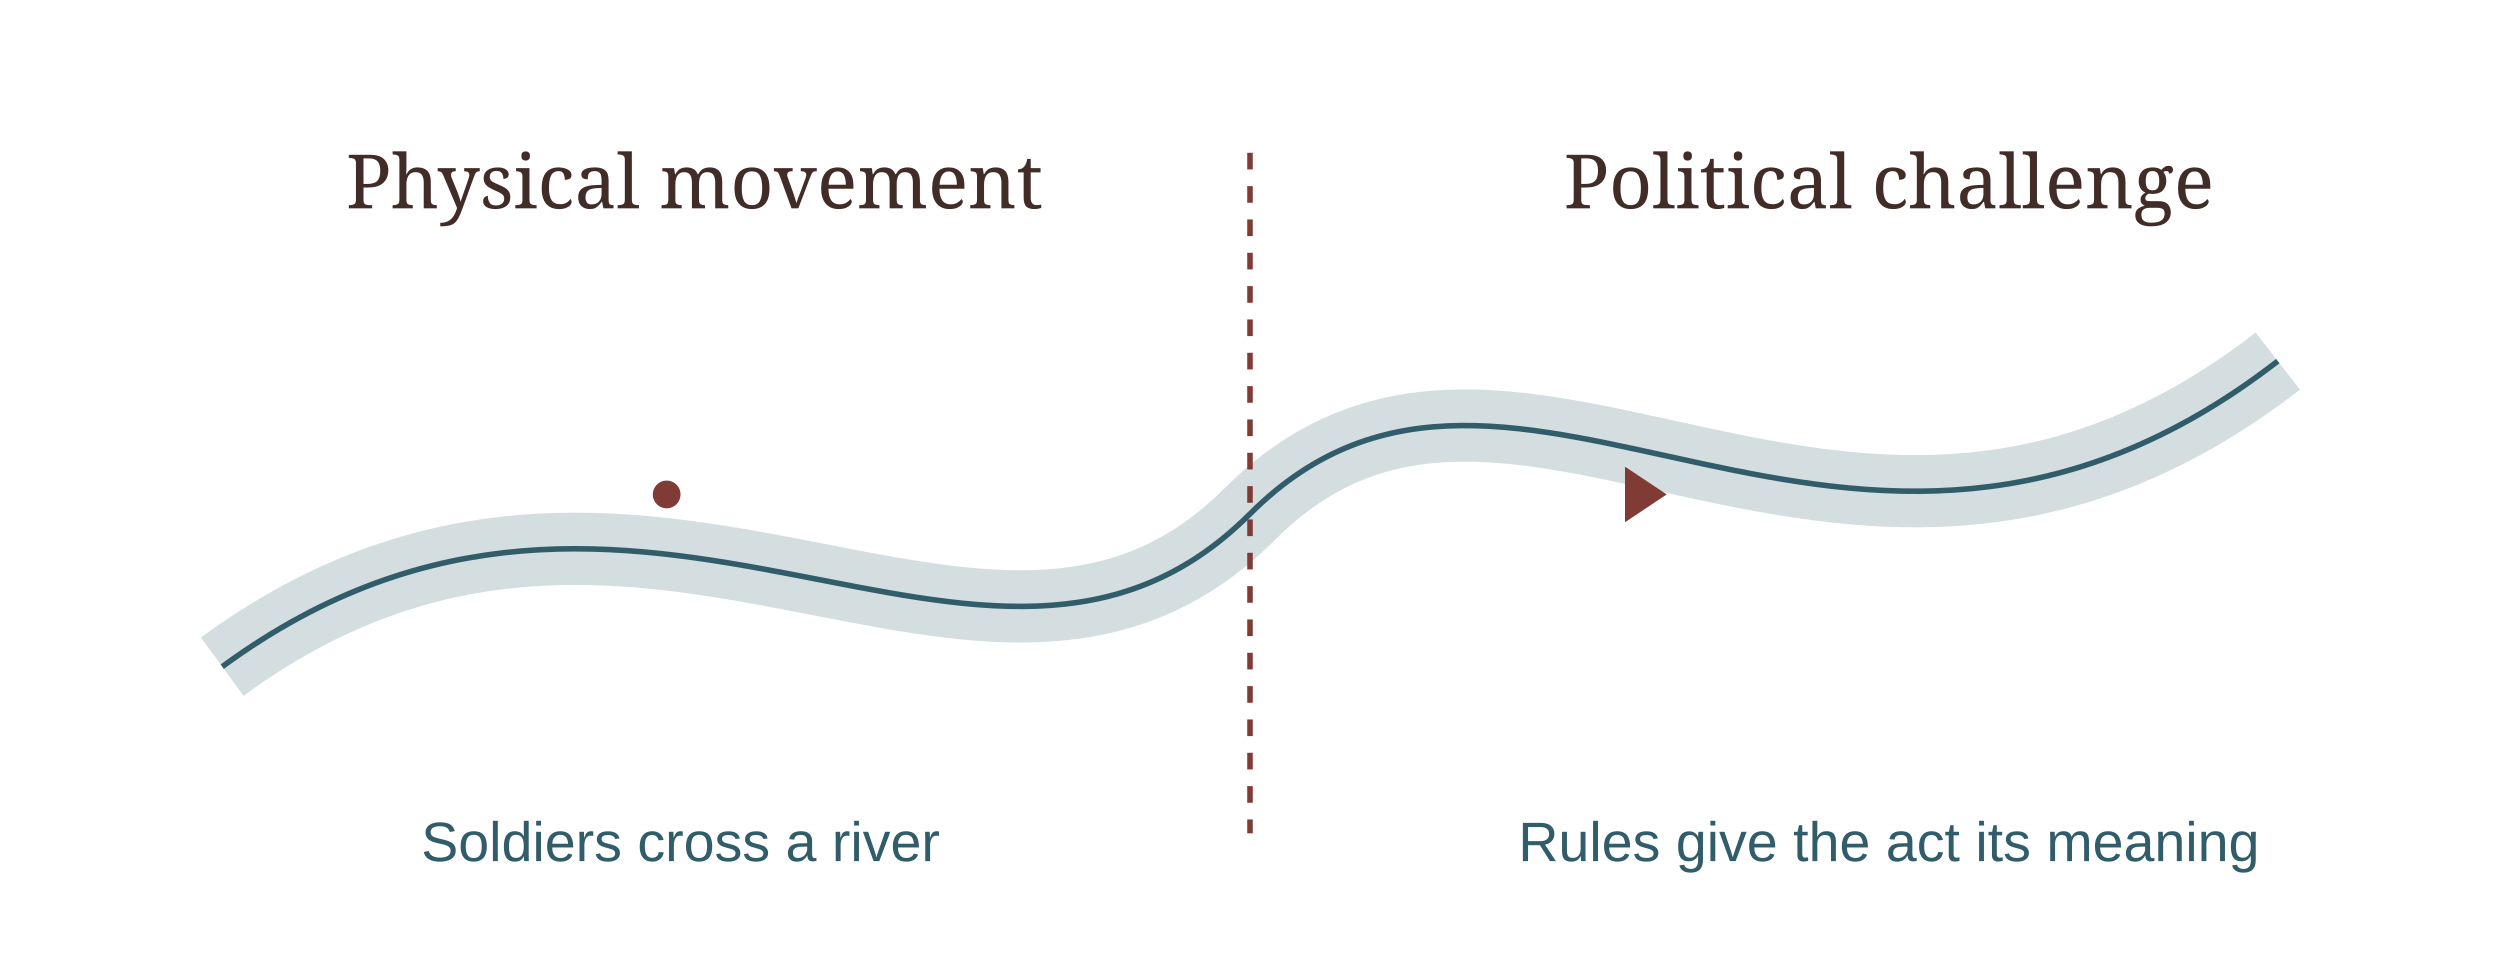
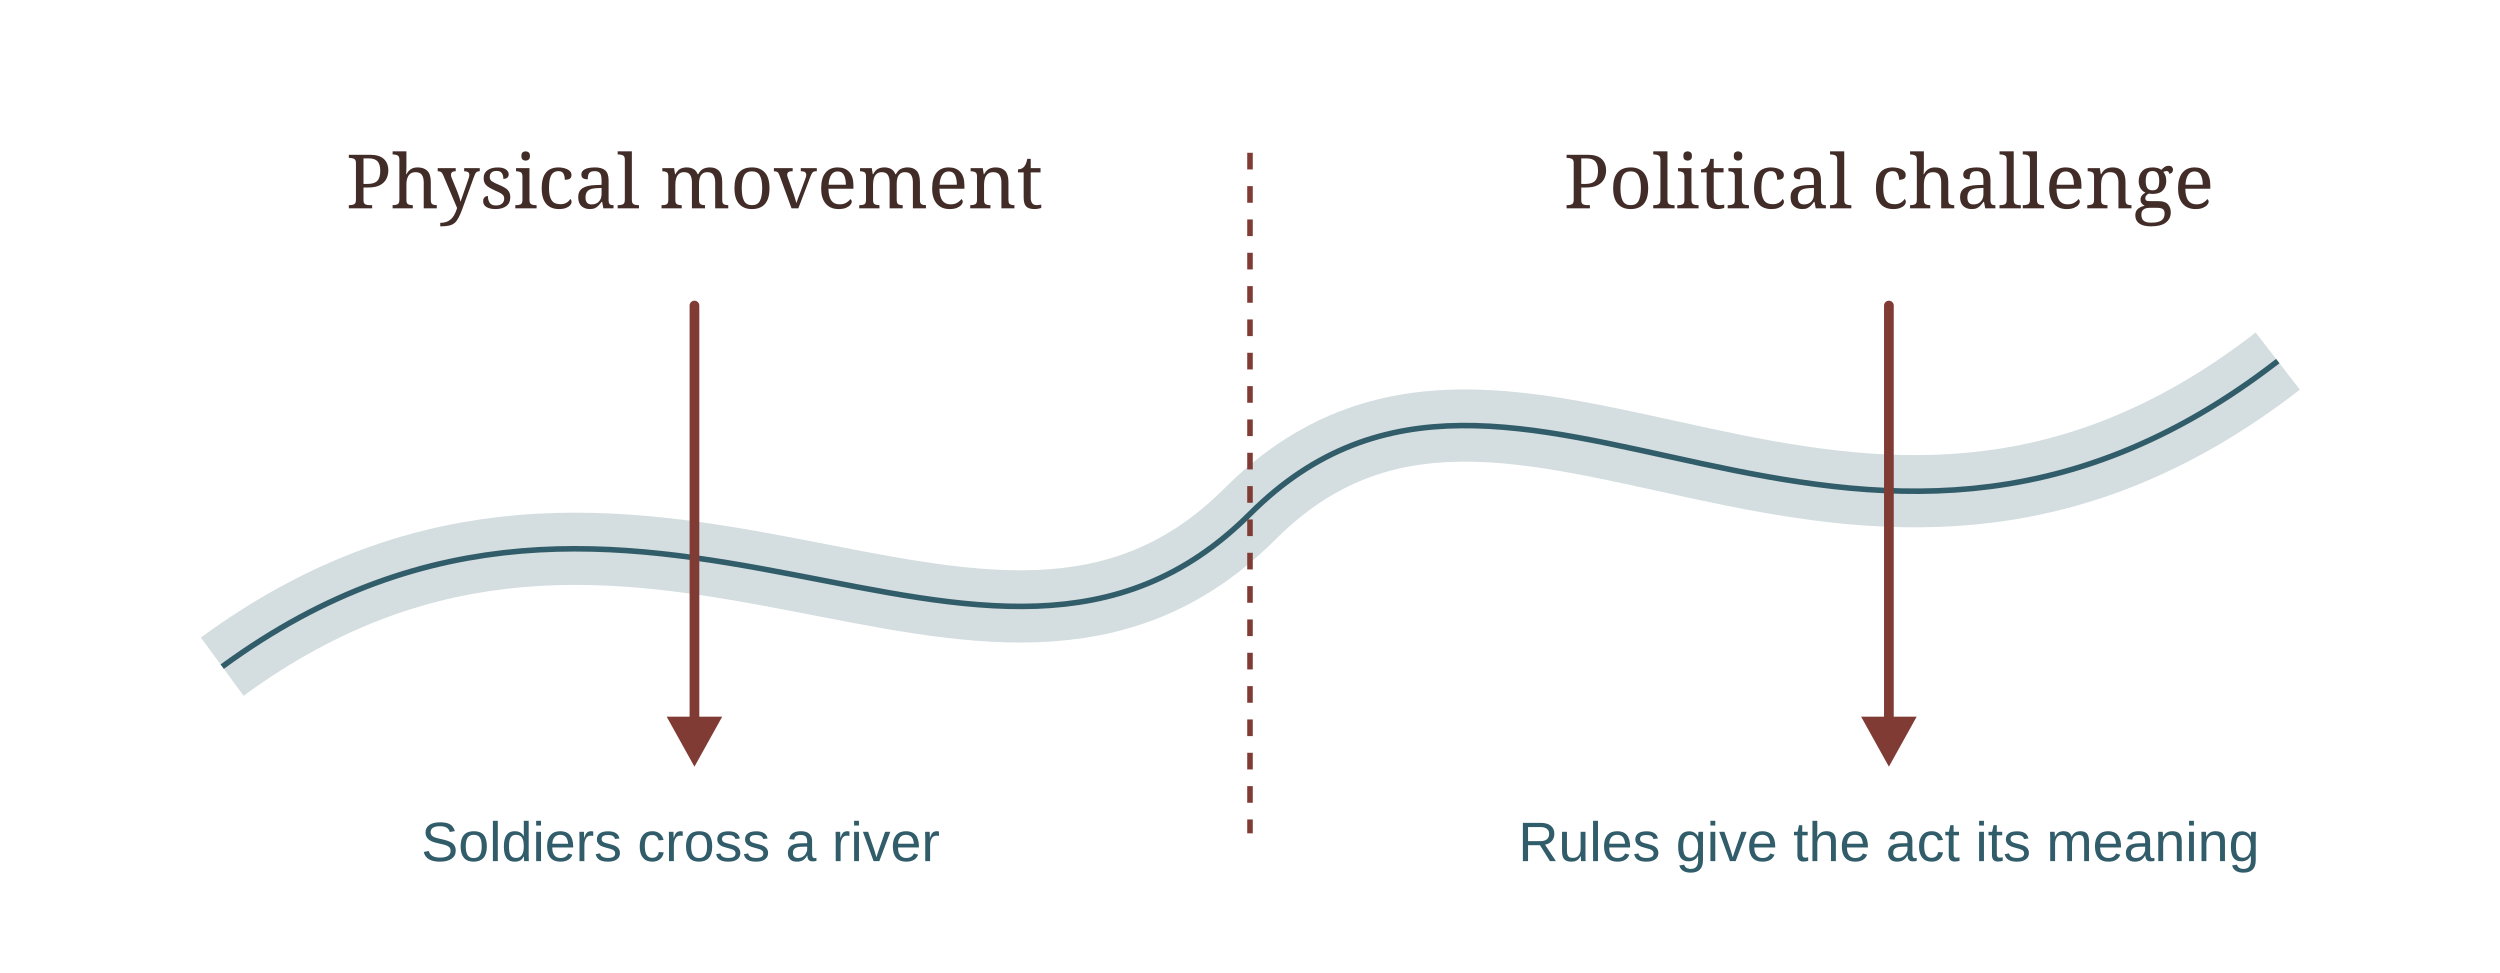
<svg xmlns="http://www.w3.org/2000/svg" viewBox="0 0 900 350" fill="none">
  <path d="M80 240C230 130 355 280 450 185S665 250 820 130" stroke="#64858b" stroke-width="26" opacity=".28" />
  <path d="M80 240C230 130 355 280 450 185S665 250 820 130" stroke="#315c69" stroke-width="2" />
  <path d="M450 55V300" stroke="#803b35" stroke-width="2" stroke-dasharray="6 6" />
+   <g stroke="#803b35" stroke-width="3.5" stroke-linecap="round">
+     <path d="M250 110V270M680 110V270" />
+   </g>
  <g fill="#803b35">
-     <path d="M240 178H600L585 168V188L600 178" />
-     <circle cx="240" cy="178" r="5" />
+     <path d="M240 258L250 276L260 258Z" />
+     <path d="M670 258L680 276L690 258Z" />
  </g>
  <g fill="#412c28" font-family="Georgia,serif" font-size="27" text-anchor="middle">
    <text x="250" y="75">Physical movement</text>
    <text x="680" y="75">Political challenge</text>
  </g>
  <g fill="#315c69" font-family="Arial,sans-serif" font-size="20" text-anchor="middle">
    <text x="245" y="310">Soldiers cross a river</text>
    <text x="680" y="310">Rules give the act its meaning</text>
  </g>
</svg>
